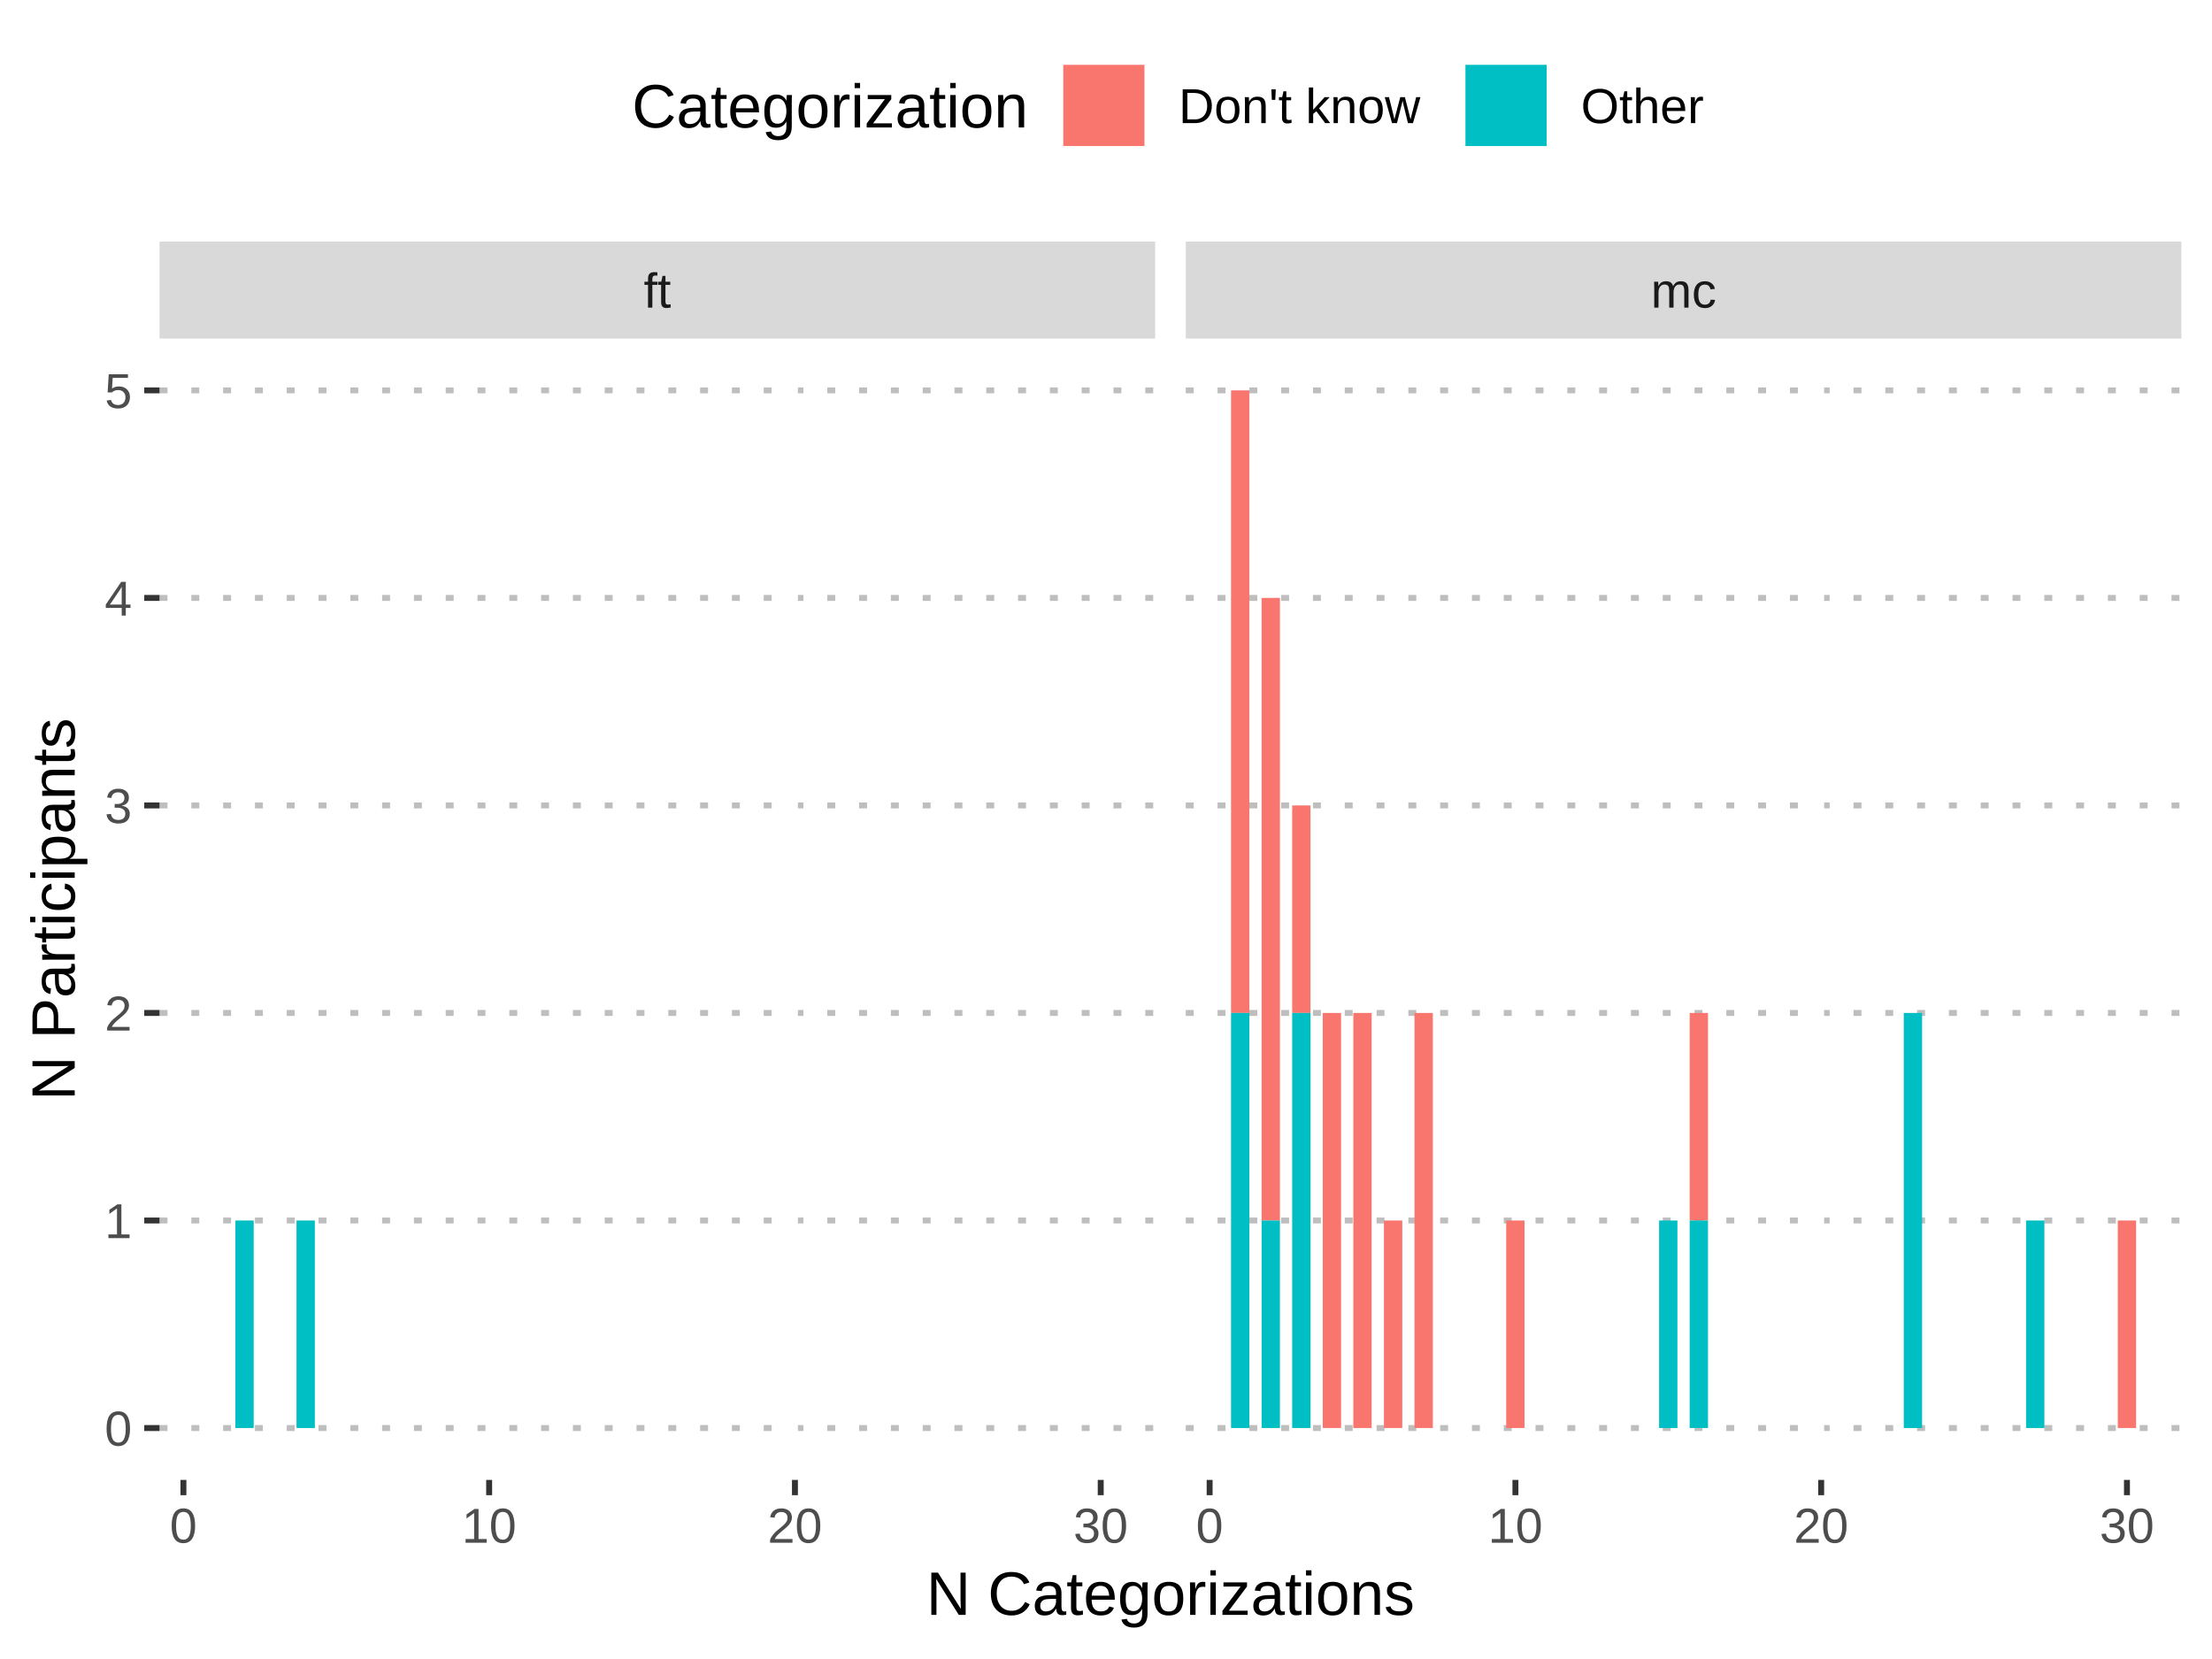
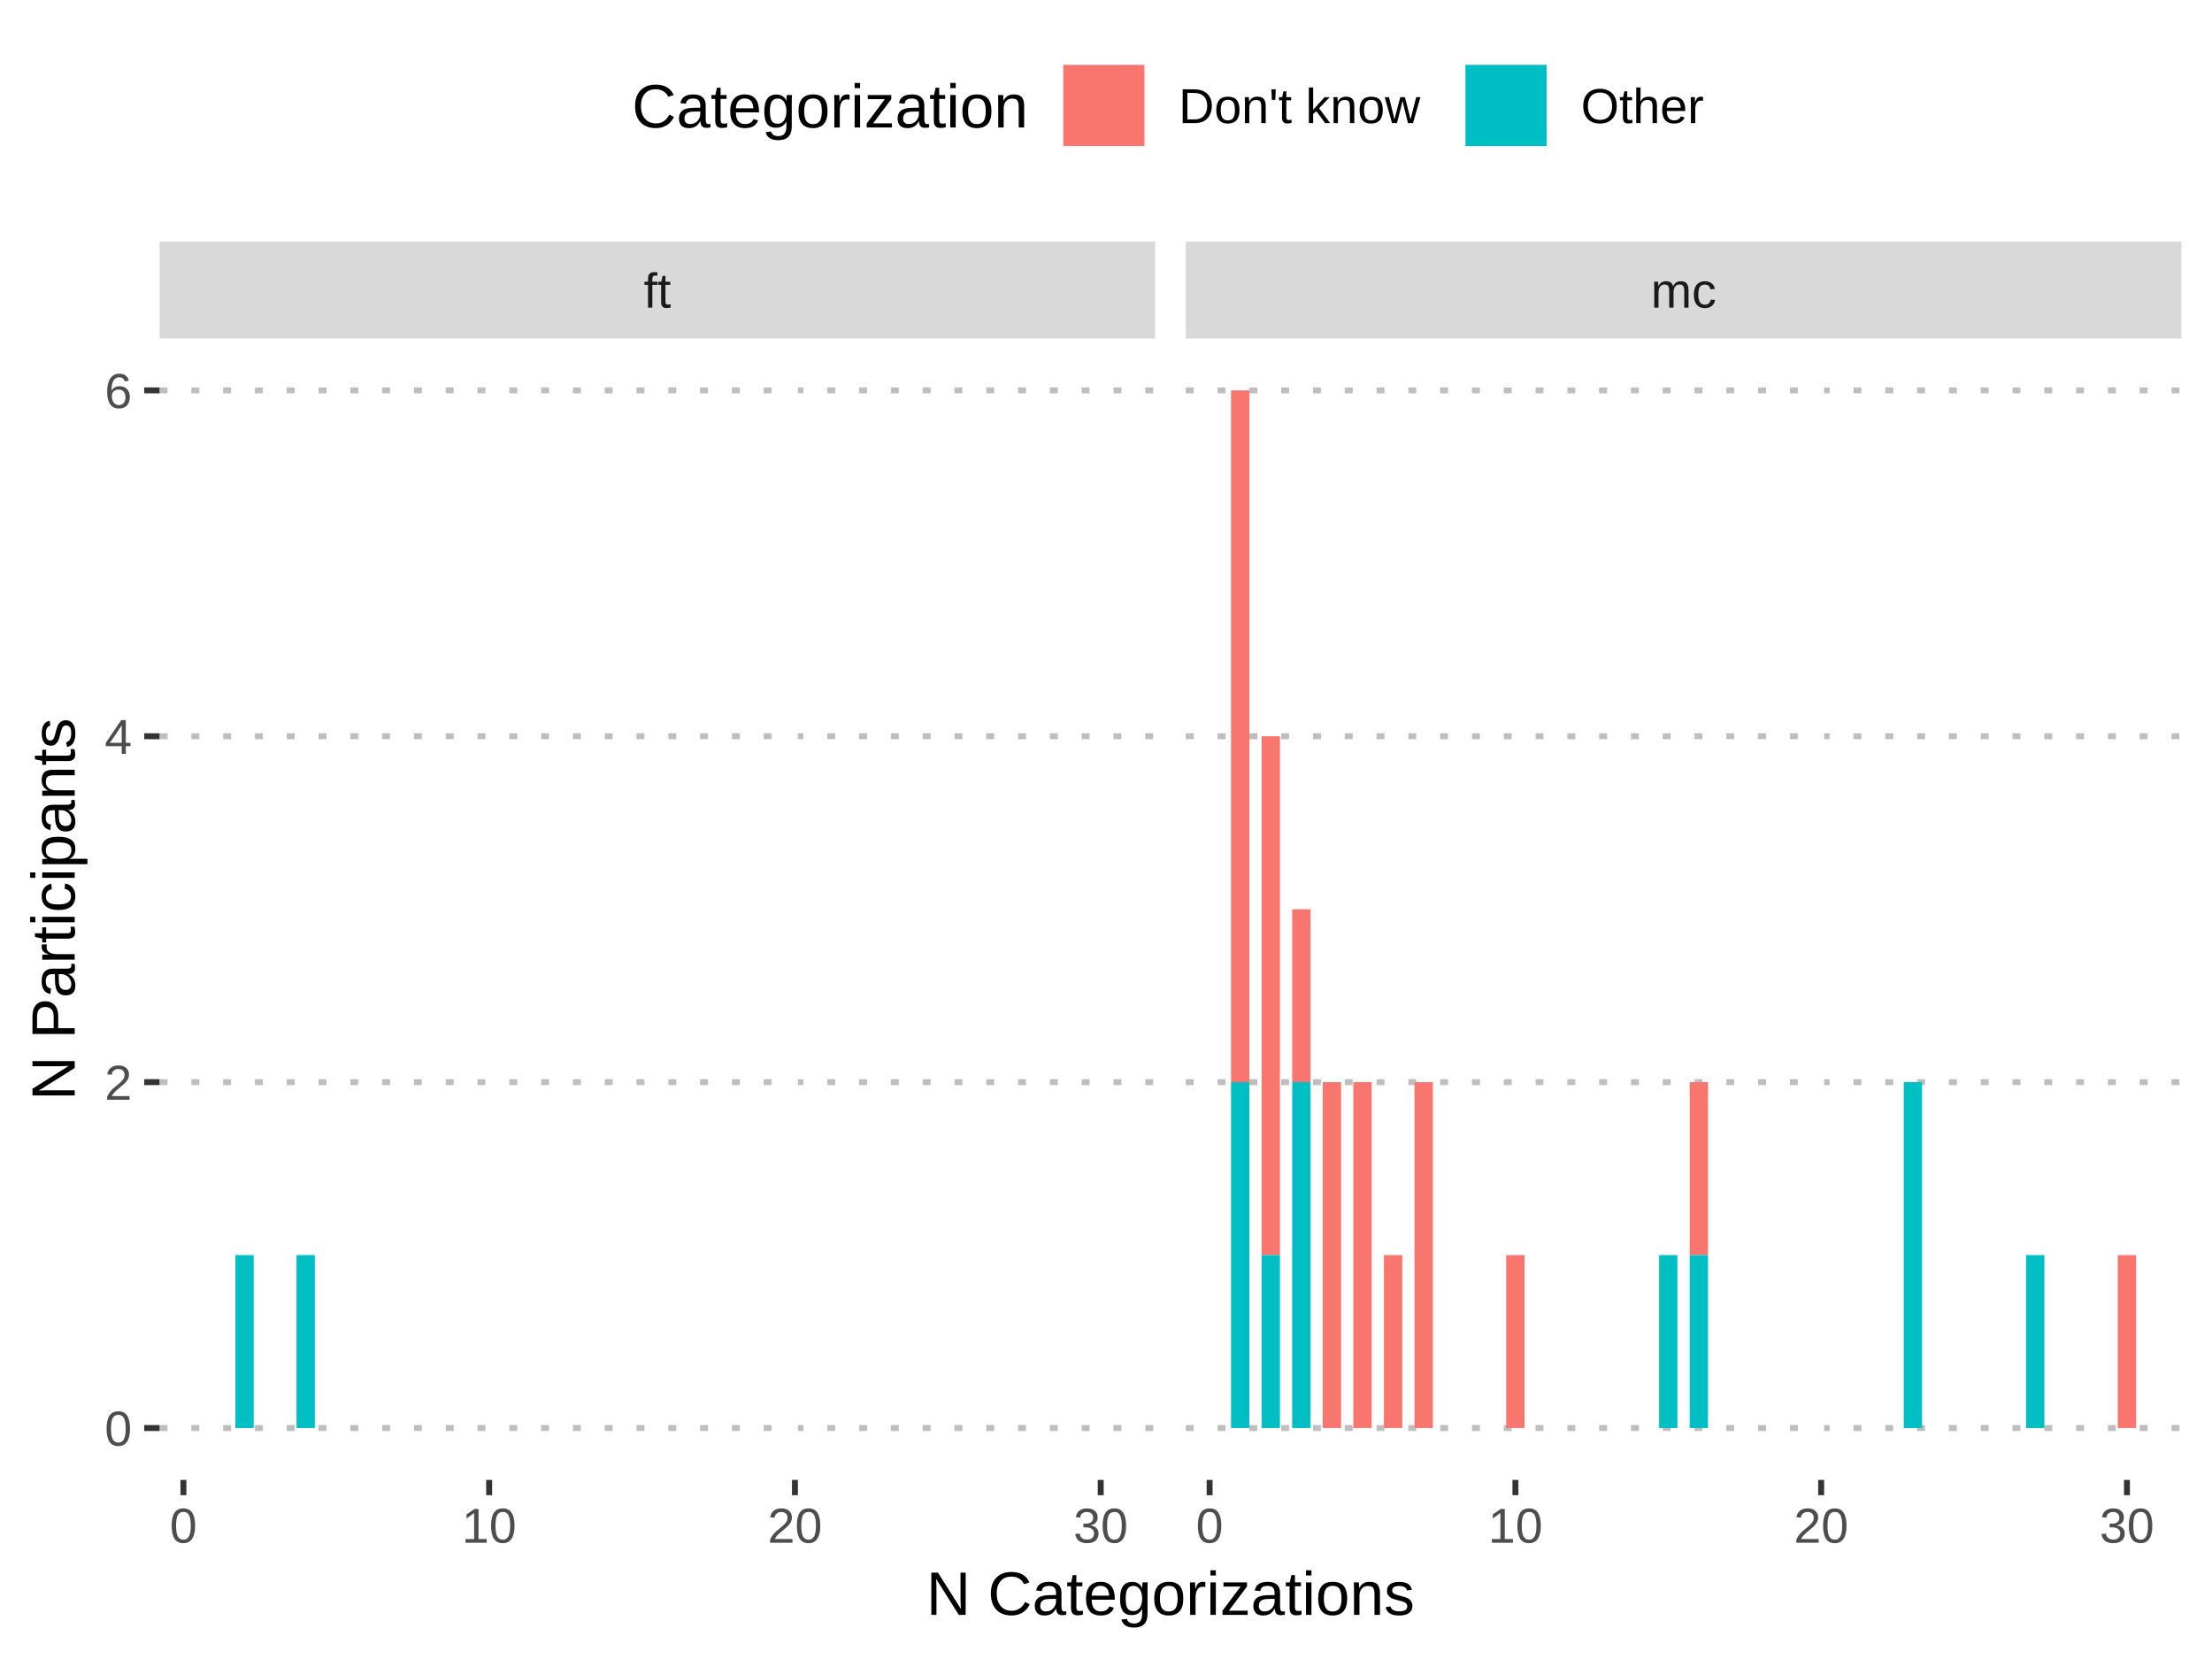
<svg xmlns="http://www.w3.org/2000/svg" class="svglite" width="432.00pt" height="324.00pt" viewBox="0 0 432.00 324.00">
  <defs>
    <style type="text/css">
    .svglite line, .svglite polyline, .svglite polygon, .svglite path, .svglite rect, .svglite circle {
      fill: none;
      stroke: #000000;
      stroke-linecap: round;
      stroke-linejoin: round;
      stroke-miterlimit: 10.00;
    }
    .svglite text {
      white-space: pre;
    }
  </style>
  </defs>
  <rect width="100%" height="100%" style="stroke: none; fill: #FFFFFF;" />
  <defs>
    <clipPath id="cpMC4wMHw0MzIuMDB8MC4wMHwzMjQuMDA=">
      <rect x="0.00" y="0.00" width="432.00" height="324.00" />
    </clipPath>
  </defs>
  <g clip-path="url(#cpMC4wMHw0MzIuMDB8MC4wMHwzMjQuMDA=)">
    <rect x="0.00" y="0.00" width="432.00" height="324.00" style="stroke-width: 1.16; stroke: #FFFFFF; fill: #FFFFFF;" />
  </g>
  <defs>
    <clipPath id="cpMzEuMTZ8MjI1LjYwfDY2LjExfDI4OS4wMg==">
      <rect x="31.16" y="66.11" width="194.44" height="222.91" />
    </clipPath>
  </defs>
  <g clip-path="url(#cpMzEuMTZ8MjI1LjYwfDY2LjExfDI4OS4wMg==)">
    <rect x="31.16" y="66.11" width="194.44" height="222.91" style="stroke-width: 1.16; stroke: none; fill: #FFFFFF;" />
-     <polyline points="31.16,258.63 225.60,258.63 " style="stroke-width: 0.58; stroke: #FFFFFF; stroke-linecap: butt;" />
-     <polyline points="31.16,218.10 225.60,218.10 " style="stroke-width: 0.58; stroke: #FFFFFF; stroke-linecap: butt;" />
+     <polyline points="31.16,245.12 225.60,245.12 " style="stroke-width: 0.58; stroke: #FFFFFF; stroke-linecap: butt;" />
    <polyline points="31.16,177.57 225.60,177.57 " style="stroke-width: 0.58; stroke: #FFFFFF; stroke-linecap: butt;" />
-     <polyline points="31.16,137.04 225.60,137.04 " style="stroke-width: 0.58; stroke: #FFFFFF; stroke-linecap: butt;" />
-     <polyline points="31.16,96.51 225.60,96.51 " style="stroke-width: 0.58; stroke: #FFFFFF; stroke-linecap: butt;" />
+     <polyline points="31.16,110.02 225.60,110.02 " style="stroke-width: 0.58; stroke: #FFFFFF; stroke-linecap: butt;" />
    <polyline points="65.67,289.02 65.67,66.11 " style="stroke-width: 0.58; stroke: #FFFFFF; stroke-linecap: butt;" />
    <polyline points="125.39,289.02 125.39,66.11 " style="stroke-width: 0.58; stroke: #FFFFFF; stroke-linecap: butt;" />
    <polyline points="185.11,289.02 185.11,66.11 " style="stroke-width: 0.58; stroke: #FFFFFF; stroke-linecap: butt;" />
    <polyline points="31.16,278.89 225.60,278.89 " style="stroke-width: 1.16; stroke: #BEBEBE; stroke-dasharray: 1.55,4.66; stroke-linecap: butt;" />
-     <polyline points="31.16,238.36 225.60,238.36 " style="stroke-width: 1.16; stroke: #BEBEBE; stroke-dasharray: 1.55,4.66; stroke-linecap: butt;" />
-     <polyline points="31.16,197.83 225.60,197.83 " style="stroke-width: 1.16; stroke: #BEBEBE; stroke-dasharray: 1.55,4.66; stroke-linecap: butt;" />
-     <polyline points="31.16,157.30 225.60,157.30 " style="stroke-width: 1.16; stroke: #BEBEBE; stroke-dasharray: 1.55,4.66; stroke-linecap: butt;" />
-     <polyline points="31.16,116.77 225.60,116.77 " style="stroke-width: 1.16; stroke: #BEBEBE; stroke-dasharray: 1.55,4.66; stroke-linecap: butt;" />
+     <polyline points="31.16,211.34 225.60,211.34 " style="stroke-width: 1.16; stroke: #BEBEBE; stroke-dasharray: 1.55,4.66; stroke-linecap: butt;" />
+     <polyline points="31.16,143.79 225.60,143.79 " style="stroke-width: 1.16; stroke: #BEBEBE; stroke-dasharray: 1.55,4.66; stroke-linecap: butt;" />
    <polyline points="31.16,76.24 225.60,76.24 " style="stroke-width: 1.16; stroke: #BEBEBE; stroke-dasharray: 1.55,4.66; stroke-linecap: butt;" />
    <polyline points="35.82,289.02 35.82,66.11 " style="stroke-width: 1.16; stroke: #FFFFFF; stroke-linecap: butt;" />
    <polyline points="95.53,289.02 95.53,66.11 " style="stroke-width: 1.16; stroke: #FFFFFF; stroke-linecap: butt;" />
    <polyline points="155.25,289.02 155.25,66.11 " style="stroke-width: 1.16; stroke: #FFFFFF; stroke-linecap: butt;" />
    <polyline points="214.97,289.02 214.97,66.11 " style="stroke-width: 1.16; stroke: #FFFFFF; stroke-linecap: butt;" />
-     <rect x="45.97" y="238.36" width="3.58" height="40.53" style="stroke-width: 1.07; stroke: none; stroke-linecap: butt; stroke-linejoin: miter; fill: #00BFC4;" />
-     <rect x="57.91" y="238.36" width="3.58" height="40.53" style="stroke-width: 1.07; stroke: none; stroke-linecap: butt; stroke-linejoin: miter; fill: #00BFC4;" />
+     <rect x="45.97" y="245.12" width="3.58" height="33.77" style="stroke-width: 1.07; stroke: none; stroke-linecap: butt; stroke-linejoin: miter; fill: #00BFC4;" />
+     <rect x="57.91" y="245.12" width="3.58" height="33.77" style="stroke-width: 1.07; stroke: none; stroke-linecap: butt; stroke-linejoin: miter; fill: #00BFC4;" />
  </g>
  <g clip-path="url(#cpMC4wMHw0MzIuMDB8MC4wMHwzMjQuMDA=)">
</g>
  <defs>
    <clipPath id="cpMjMxLjU4fDQyNi4wMnw2Ni4xMXwyODkuMDI=">
      <rect x="231.58" y="66.11" width="194.44" height="222.91" />
    </clipPath>
  </defs>
  <g clip-path="url(#cpMjMxLjU4fDQyNi4wMnw2Ni4xMXwyODkuMDI=)">
    <rect x="231.58" y="66.11" width="194.44" height="222.91" style="stroke-width: 1.16; stroke: none; fill: #FFFFFF;" />
-     <polyline points="231.58,258.63 426.02,258.63 " style="stroke-width: 0.58; stroke: #FFFFFF; stroke-linecap: butt;" />
-     <polyline points="231.58,218.10 426.02,218.10 " style="stroke-width: 0.58; stroke: #FFFFFF; stroke-linecap: butt;" />
+     <polyline points="231.58,245.12 426.02,245.12 " style="stroke-width: 0.58; stroke: #FFFFFF; stroke-linecap: butt;" />
    <polyline points="231.58,177.57 426.02,177.57 " style="stroke-width: 0.58; stroke: #FFFFFF; stroke-linecap: butt;" />
-     <polyline points="231.58,137.04 426.02,137.04 " style="stroke-width: 0.58; stroke: #FFFFFF; stroke-linecap: butt;" />
-     <polyline points="231.58,96.51 426.02,96.51 " style="stroke-width: 0.58; stroke: #FFFFFF; stroke-linecap: butt;" />
+     <polyline points="231.58,110.02 426.02,110.02 " style="stroke-width: 0.58; stroke: #FFFFFF; stroke-linecap: butt;" />
    <polyline points="266.10,289.02 266.10,66.11 " style="stroke-width: 0.58; stroke: #FFFFFF; stroke-linecap: butt;" />
    <polyline points="325.81,289.02 325.81,66.11 " style="stroke-width: 0.58; stroke: #FFFFFF; stroke-linecap: butt;" />
    <polyline points="385.53,289.02 385.53,66.11 " style="stroke-width: 0.58; stroke: #FFFFFF; stroke-linecap: butt;" />
    <polyline points="231.58,278.89 426.02,278.89 " style="stroke-width: 1.16; stroke: #BEBEBE; stroke-dasharray: 1.55,4.66; stroke-linecap: butt;" />
-     <polyline points="231.58,238.36 426.02,238.36 " style="stroke-width: 1.16; stroke: #BEBEBE; stroke-dasharray: 1.55,4.66; stroke-linecap: butt;" />
-     <polyline points="231.58,197.83 426.02,197.83 " style="stroke-width: 1.16; stroke: #BEBEBE; stroke-dasharray: 1.55,4.66; stroke-linecap: butt;" />
-     <polyline points="231.58,157.30 426.02,157.30 " style="stroke-width: 1.16; stroke: #BEBEBE; stroke-dasharray: 1.55,4.66; stroke-linecap: butt;" />
-     <polyline points="231.58,116.77 426.02,116.77 " style="stroke-width: 1.16; stroke: #BEBEBE; stroke-dasharray: 1.55,4.66; stroke-linecap: butt;" />
+     <polyline points="231.58,211.34 426.02,211.34 " style="stroke-width: 1.16; stroke: #BEBEBE; stroke-dasharray: 1.55,4.66; stroke-linecap: butt;" />
+     <polyline points="231.58,143.79 426.02,143.79 " style="stroke-width: 1.16; stroke: #BEBEBE; stroke-dasharray: 1.55,4.66; stroke-linecap: butt;" />
    <polyline points="231.58,76.24 426.02,76.24 " style="stroke-width: 1.16; stroke: #BEBEBE; stroke-dasharray: 1.55,4.66; stroke-linecap: butt;" />
    <polyline points="236.24,289.02 236.24,66.11 " style="stroke-width: 1.16; stroke: #FFFFFF; stroke-linecap: butt;" />
    <polyline points="295.96,289.02 295.96,66.11 " style="stroke-width: 1.16; stroke: #FFFFFF; stroke-linecap: butt;" />
    <polyline points="355.67,289.02 355.67,66.11 " style="stroke-width: 1.16; stroke: #FFFFFF; stroke-linecap: butt;" />
    <polyline points="415.39,289.02 415.39,66.11 " style="stroke-width: 1.16; stroke: #FFFFFF; stroke-linecap: butt;" />
-     <rect x="240.42" y="76.24" width="3.58" height="121.59" style="stroke-width: 1.07; stroke: none; stroke-linecap: butt; stroke-linejoin: miter; fill: #F8766D;" />
-     <rect x="246.39" y="116.77" width="3.58" height="121.59" style="stroke-width: 1.07; stroke: none; stroke-linecap: butt; stroke-linejoin: miter; fill: #F8766D;" />
-     <rect x="252.36" y="157.30" width="3.58" height="40.53" style="stroke-width: 1.07; stroke: none; stroke-linecap: butt; stroke-linejoin: miter; fill: #F8766D;" />
-     <rect x="258.33" y="197.83" width="3.58" height="81.06" style="stroke-width: 1.07; stroke: none; stroke-linecap: butt; stroke-linejoin: miter; fill: #F8766D;" />
-     <rect x="264.30" y="197.83" width="3.58" height="81.06" style="stroke-width: 1.07; stroke: none; stroke-linecap: butt; stroke-linejoin: miter; fill: #F8766D;" />
-     <rect x="270.28" y="238.36" width="3.58" height="40.53" style="stroke-width: 1.07; stroke: none; stroke-linecap: butt; stroke-linejoin: miter; fill: #F8766D;" />
-     <rect x="276.25" y="197.83" width="3.58" height="81.06" style="stroke-width: 1.07; stroke: none; stroke-linecap: butt; stroke-linejoin: miter; fill: #F8766D;" />
-     <rect x="294.16" y="238.36" width="3.58" height="40.53" style="stroke-width: 1.07; stroke: none; stroke-linecap: butt; stroke-linejoin: miter; fill: #F8766D;" />
-     <rect x="329.99" y="197.83" width="3.58" height="40.53" style="stroke-width: 1.07; stroke: none; stroke-linecap: butt; stroke-linejoin: miter; fill: #F8766D;" />
-     <rect x="413.60" y="238.36" width="3.58" height="40.53" style="stroke-width: 1.07; stroke: none; stroke-linecap: butt; stroke-linejoin: miter; fill: #F8766D;" />
-     <rect x="240.42" y="197.83" width="3.58" height="81.06" style="stroke-width: 1.07; stroke: none; stroke-linecap: butt; stroke-linejoin: miter; fill: #00BFC4;" />
-     <rect x="246.39" y="238.36" width="3.58" height="40.53" style="stroke-width: 1.07; stroke: none; stroke-linecap: butt; stroke-linejoin: miter; fill: #00BFC4;" />
-     <rect x="252.36" y="197.83" width="3.58" height="81.06" style="stroke-width: 1.07; stroke: none; stroke-linecap: butt; stroke-linejoin: miter; fill: #00BFC4;" />
-     <rect x="324.02" y="238.36" width="3.58" height="40.53" style="stroke-width: 1.07; stroke: none; stroke-linecap: butt; stroke-linejoin: miter; fill: #00BFC4;" />
-     <rect x="329.99" y="238.36" width="3.58" height="40.53" style="stroke-width: 1.07; stroke: none; stroke-linecap: butt; stroke-linejoin: miter; fill: #00BFC4;" />
-     <rect x="371.80" y="197.83" width="3.58" height="81.06" style="stroke-width: 1.07; stroke: none; stroke-linecap: butt; stroke-linejoin: miter; fill: #00BFC4;" />
-     <rect x="395.69" y="238.36" width="3.58" height="40.53" style="stroke-width: 1.07; stroke: none; stroke-linecap: butt; stroke-linejoin: miter; fill: #00BFC4;" />
+     <rect x="240.42" y="76.24" width="3.58" height="135.10" style="stroke-width: 1.07; stroke: none; stroke-linecap: butt; stroke-linejoin: miter; fill: #F8766D;" />
+     <rect x="246.39" y="143.79" width="3.58" height="101.32" style="stroke-width: 1.07; stroke: none; stroke-linecap: butt; stroke-linejoin: miter; fill: #F8766D;" />
+     <rect x="252.36" y="177.57" width="3.58" height="33.77" style="stroke-width: 1.07; stroke: none; stroke-linecap: butt; stroke-linejoin: miter; fill: #F8766D;" />
+     <rect x="258.33" y="211.34" width="3.58" height="67.55" style="stroke-width: 1.07; stroke: none; stroke-linecap: butt; stroke-linejoin: miter; fill: #F8766D;" />
+     <rect x="264.30" y="211.34" width="3.58" height="67.55" style="stroke-width: 1.07; stroke: none; stroke-linecap: butt; stroke-linejoin: miter; fill: #F8766D;" />
+     <rect x="270.28" y="245.12" width="3.58" height="33.77" style="stroke-width: 1.07; stroke: none; stroke-linecap: butt; stroke-linejoin: miter; fill: #F8766D;" />
+     <rect x="276.25" y="211.34" width="3.58" height="67.55" style="stroke-width: 1.07; stroke: none; stroke-linecap: butt; stroke-linejoin: miter; fill: #F8766D;" />
+     <rect x="294.16" y="245.12" width="3.58" height="33.77" style="stroke-width: 1.07; stroke: none; stroke-linecap: butt; stroke-linejoin: miter; fill: #F8766D;" />
+     <rect x="329.99" y="211.34" width="3.58" height="33.77" style="stroke-width: 1.07; stroke: none; stroke-linecap: butt; stroke-linejoin: miter; fill: #F8766D;" />
+     <rect x="413.60" y="245.12" width="3.58" height="33.77" style="stroke-width: 1.07; stroke: none; stroke-linecap: butt; stroke-linejoin: miter; fill: #F8766D;" />
+     <rect x="240.42" y="211.34" width="3.58" height="67.55" style="stroke-width: 1.07; stroke: none; stroke-linecap: butt; stroke-linejoin: miter; fill: #00BFC4;" />
+     <rect x="246.39" y="245.12" width="3.58" height="33.77" style="stroke-width: 1.07; stroke: none; stroke-linecap: butt; stroke-linejoin: miter; fill: #00BFC4;" />
+     <rect x="252.36" y="211.34" width="3.58" height="67.55" style="stroke-width: 1.07; stroke: none; stroke-linecap: butt; stroke-linejoin: miter; fill: #00BFC4;" />
+     <rect x="324.02" y="245.12" width="3.58" height="33.77" style="stroke-width: 1.07; stroke: none; stroke-linecap: butt; stroke-linejoin: miter; fill: #00BFC4;" />
+     <rect x="329.99" y="245.12" width="3.58" height="33.77" style="stroke-width: 1.07; stroke: none; stroke-linecap: butt; stroke-linejoin: miter; fill: #00BFC4;" />
+     <rect x="371.80" y="211.34" width="3.58" height="67.55" style="stroke-width: 1.07; stroke: none; stroke-linecap: butt; stroke-linejoin: miter; fill: #00BFC4;" />
+     <rect x="395.69" y="245.12" width="3.58" height="33.77" style="stroke-width: 1.07; stroke: none; stroke-linecap: butt; stroke-linejoin: miter; fill: #00BFC4;" />
  </g>
  <g clip-path="url(#cpMC4wMHw0MzIuMDB8MC4wMHwzMjQuMDA=)">
</g>
  <defs>
    <clipPath id="cpMzEuMTZ8MjI1LjYwfDQ3LjE3fDY2LjEx">
      <rect x="31.16" y="47.17" width="194.44" height="18.94" />
    </clipPath>
  </defs>
  <g clip-path="url(#cpMzEuMTZ8MjI1LjYwfDQ3LjE3fDY2LjEx)">
    <rect x="31.16" y="47.17" width="194.44" height="18.94" style="stroke-width: 1.16; stroke: none; fill: #D9D9D9;" />
    <text x="128.38" y="60.08" text-anchor="middle" style="font-size: 9.60px;fill: #1A1A1A; font-family: &quot;Arial&quot;;" textLength="5.33px" lengthAdjust="spacingAndGlyphs">ft</text>
  </g>
  <g clip-path="url(#cpMC4wMHw0MzIuMDB8MC4wMHwzMjQuMDA=)">
</g>
  <defs>
    <clipPath id="cpMjMxLjU4fDQyNi4wMnw0Ny4xN3w2Ni4xMQ==">
      <rect x="231.58" y="47.17" width="194.44" height="18.94" />
    </clipPath>
  </defs>
  <g clip-path="url(#cpMjMxLjU4fDQyNi4wMnw0Ny4xN3w2Ni4xMQ==)">
    <rect x="231.58" y="47.17" width="194.44" height="18.94" style="stroke-width: 1.16; stroke: none; fill: #D9D9D9;" />
    <text x="328.80" y="60.08" text-anchor="middle" style="font-size: 9.60px;fill: #1A1A1A; font-family: &quot;Arial&quot;;" textLength="12.79px" lengthAdjust="spacingAndGlyphs">mc</text>
  </g>
  <g clip-path="url(#cpMC4wMHw0MzIuMDB8MC4wMHwzMjQuMDA=)">
    <polyline points="35.82,292.01 35.82,289.02 " style="stroke-width: 1.16; stroke: #333333; stroke-linecap: butt;" />
    <polyline points="95.53,292.01 95.53,289.02 " style="stroke-width: 1.16; stroke: #333333; stroke-linecap: butt;" />
    <polyline points="155.25,292.01 155.25,289.02 " style="stroke-width: 1.16; stroke: #333333; stroke-linecap: butt;" />
    <polyline points="214.97,292.01 214.97,289.02 " style="stroke-width: 1.16; stroke: #333333; stroke-linecap: butt;" />
    <text x="35.82" y="301.29" text-anchor="middle" style="font-size: 9.60px;fill: #4D4D4D; font-family: &quot;Arial&quot;;" textLength="5.34px" lengthAdjust="spacingAndGlyphs">0</text>
    <text x="95.53" y="301.29" text-anchor="middle" style="font-size: 9.60px;fill: #4D4D4D; font-family: &quot;Arial&quot;;" textLength="10.67px" lengthAdjust="spacingAndGlyphs">10</text>
    <text x="155.25" y="301.29" text-anchor="middle" style="font-size: 9.60px;fill: #4D4D4D; font-family: &quot;Arial&quot;;" textLength="10.67px" lengthAdjust="spacingAndGlyphs">20</text>
    <text x="214.97" y="301.29" text-anchor="middle" style="font-size: 9.60px;fill: #4D4D4D; font-family: &quot;Arial&quot;;" textLength="10.67px" lengthAdjust="spacingAndGlyphs">30</text>
    <polyline points="236.24,292.01 236.24,289.02 " style="stroke-width: 1.16; stroke: #333333; stroke-linecap: butt;" />
    <polyline points="295.96,292.01 295.96,289.02 " style="stroke-width: 1.16; stroke: #333333; stroke-linecap: butt;" />
    <polyline points="355.67,292.01 355.67,289.02 " style="stroke-width: 1.16; stroke: #333333; stroke-linecap: butt;" />
    <polyline points="415.39,292.01 415.39,289.02 " style="stroke-width: 1.16; stroke: #333333; stroke-linecap: butt;" />
    <text x="236.24" y="301.29" text-anchor="middle" style="font-size: 9.60px;fill: #4D4D4D; font-family: &quot;Arial&quot;;" textLength="5.34px" lengthAdjust="spacingAndGlyphs">0</text>
    <text x="295.96" y="301.29" text-anchor="middle" style="font-size: 9.60px;fill: #4D4D4D; font-family: &quot;Arial&quot;;" textLength="10.67px" lengthAdjust="spacingAndGlyphs">10</text>
    <text x="355.67" y="301.29" text-anchor="middle" style="font-size: 9.60px;fill: #4D4D4D; font-family: &quot;Arial&quot;;" textLength="10.67px" lengthAdjust="spacingAndGlyphs">20</text>
    <text x="415.39" y="301.29" text-anchor="middle" style="font-size: 9.60px;fill: #4D4D4D; font-family: &quot;Arial&quot;;" textLength="10.67px" lengthAdjust="spacingAndGlyphs">30</text>
    <text x="25.78" y="282.33" text-anchor="end" style="font-size: 9.60px;fill: #4D4D4D; font-family: &quot;Arial&quot;;" textLength="5.34px" lengthAdjust="spacingAndGlyphs">0</text>
-     <text x="25.78" y="241.80" text-anchor="end" style="font-size: 9.60px;fill: #4D4D4D; font-family: &quot;Arial&quot;;" textLength="5.34px" lengthAdjust="spacingAndGlyphs">1</text>
-     <text x="25.78" y="201.27" text-anchor="end" style="font-size: 9.60px;fill: #4D4D4D; font-family: &quot;Arial&quot;;" textLength="5.34px" lengthAdjust="spacingAndGlyphs">2</text>
-     <text x="25.78" y="160.74" text-anchor="end" style="font-size: 9.60px;fill: #4D4D4D; font-family: &quot;Arial&quot;;" textLength="5.34px" lengthAdjust="spacingAndGlyphs">3</text>
-     <text x="25.78" y="120.22" text-anchor="end" style="font-size: 9.60px;fill: #4D4D4D; font-family: &quot;Arial&quot;;" textLength="5.34px" lengthAdjust="spacingAndGlyphs">4</text>
-     <text x="25.78" y="79.69" text-anchor="end" style="font-size: 9.60px;fill: #4D4D4D; font-family: &quot;Arial&quot;;" textLength="5.34px" lengthAdjust="spacingAndGlyphs">5</text>
+     <text x="25.78" y="214.78" text-anchor="end" style="font-size: 9.60px;fill: #4D4D4D; font-family: &quot;Arial&quot;;" textLength="5.34px" lengthAdjust="spacingAndGlyphs">2</text>
+     <text x="25.78" y="147.23" text-anchor="end" style="font-size: 9.60px;fill: #4D4D4D; font-family: &quot;Arial&quot;;" textLength="5.34px" lengthAdjust="spacingAndGlyphs">4</text>
+     <text x="25.78" y="79.69" text-anchor="end" style="font-size: 9.60px;fill: #4D4D4D; font-family: &quot;Arial&quot;;" textLength="5.34px" lengthAdjust="spacingAndGlyphs">6</text>
    <polyline points="28.17,278.89 31.16,278.89 " style="stroke-width: 1.16; stroke: #333333; stroke-linecap: butt;" />
-     <polyline points="28.17,238.36 31.16,238.36 " style="stroke-width: 1.16; stroke: #333333; stroke-linecap: butt;" />
-     <polyline points="28.17,197.83 31.16,197.83 " style="stroke-width: 1.16; stroke: #333333; stroke-linecap: butt;" />
-     <polyline points="28.17,157.30 31.16,157.30 " style="stroke-width: 1.16; stroke: #333333; stroke-linecap: butt;" />
-     <polyline points="28.17,116.77 31.16,116.77 " style="stroke-width: 1.16; stroke: #333333; stroke-linecap: butt;" />
+     <polyline points="28.17,211.34 31.16,211.34 " style="stroke-width: 1.16; stroke: #333333; stroke-linecap: butt;" />
+     <polyline points="28.17,143.79 31.16,143.79 " style="stroke-width: 1.16; stroke: #333333; stroke-linecap: butt;" />
    <polyline points="28.17,76.24 31.16,76.24 " style="stroke-width: 1.16; stroke: #333333; stroke-linecap: butt;" />
    <text x="228.59" y="315.38" text-anchor="middle" style="font-size: 12.00px; font-family: &quot;Arial&quot;;" textLength="95.38px" lengthAdjust="spacingAndGlyphs">N Categorizations</text>
    <text transform="translate(14.59,177.57) rotate(-90)" text-anchor="middle" style="font-size: 12.00px; font-family: &quot;Arial&quot;;" textLength="74.69px" lengthAdjust="spacingAndGlyphs">N Participants</text>
    <rect x="117.45" y="5.98" width="222.29" height="29.24" style="stroke-width: 1.16; stroke: none; fill: #FFFFFF;" />
    <text x="123.42" y="24.90" style="font-size: 12.00px; font-family: &quot;Arial&quot;;" textLength="77.38px" lengthAdjust="spacingAndGlyphs">Categorization</text>
    <rect x="206.94" y="11.96" width="17.28" height="17.28" style="stroke-width: 1.16; stroke: none; fill: #FFFFFF;" />
    <rect x="207.65" y="12.66" width="15.86" height="15.86" style="stroke-width: 1.07; stroke: none; stroke-linecap: butt; stroke-linejoin: miter; fill: #F8766D;" />
    <rect x="285.49" y="11.96" width="17.28" height="17.28" style="stroke-width: 1.16; stroke: none; fill: #FFFFFF;" />
    <rect x="286.20" y="12.66" width="15.86" height="15.86" style="stroke-width: 1.07; stroke: none; stroke-linecap: butt; stroke-linejoin: miter; fill: #00BFC4;" />
    <text x="230.20" y="24.04" style="font-size: 9.60px; font-family: &quot;Arial&quot;;" textLength="47.15px" lengthAdjust="spacingAndGlyphs">Don't know</text>
    <text x="308.75" y="24.04" style="font-size: 9.60px; font-family: &quot;Arial&quot;;" textLength="23.99px" lengthAdjust="spacingAndGlyphs">Other</text>
  </g>
</svg>
